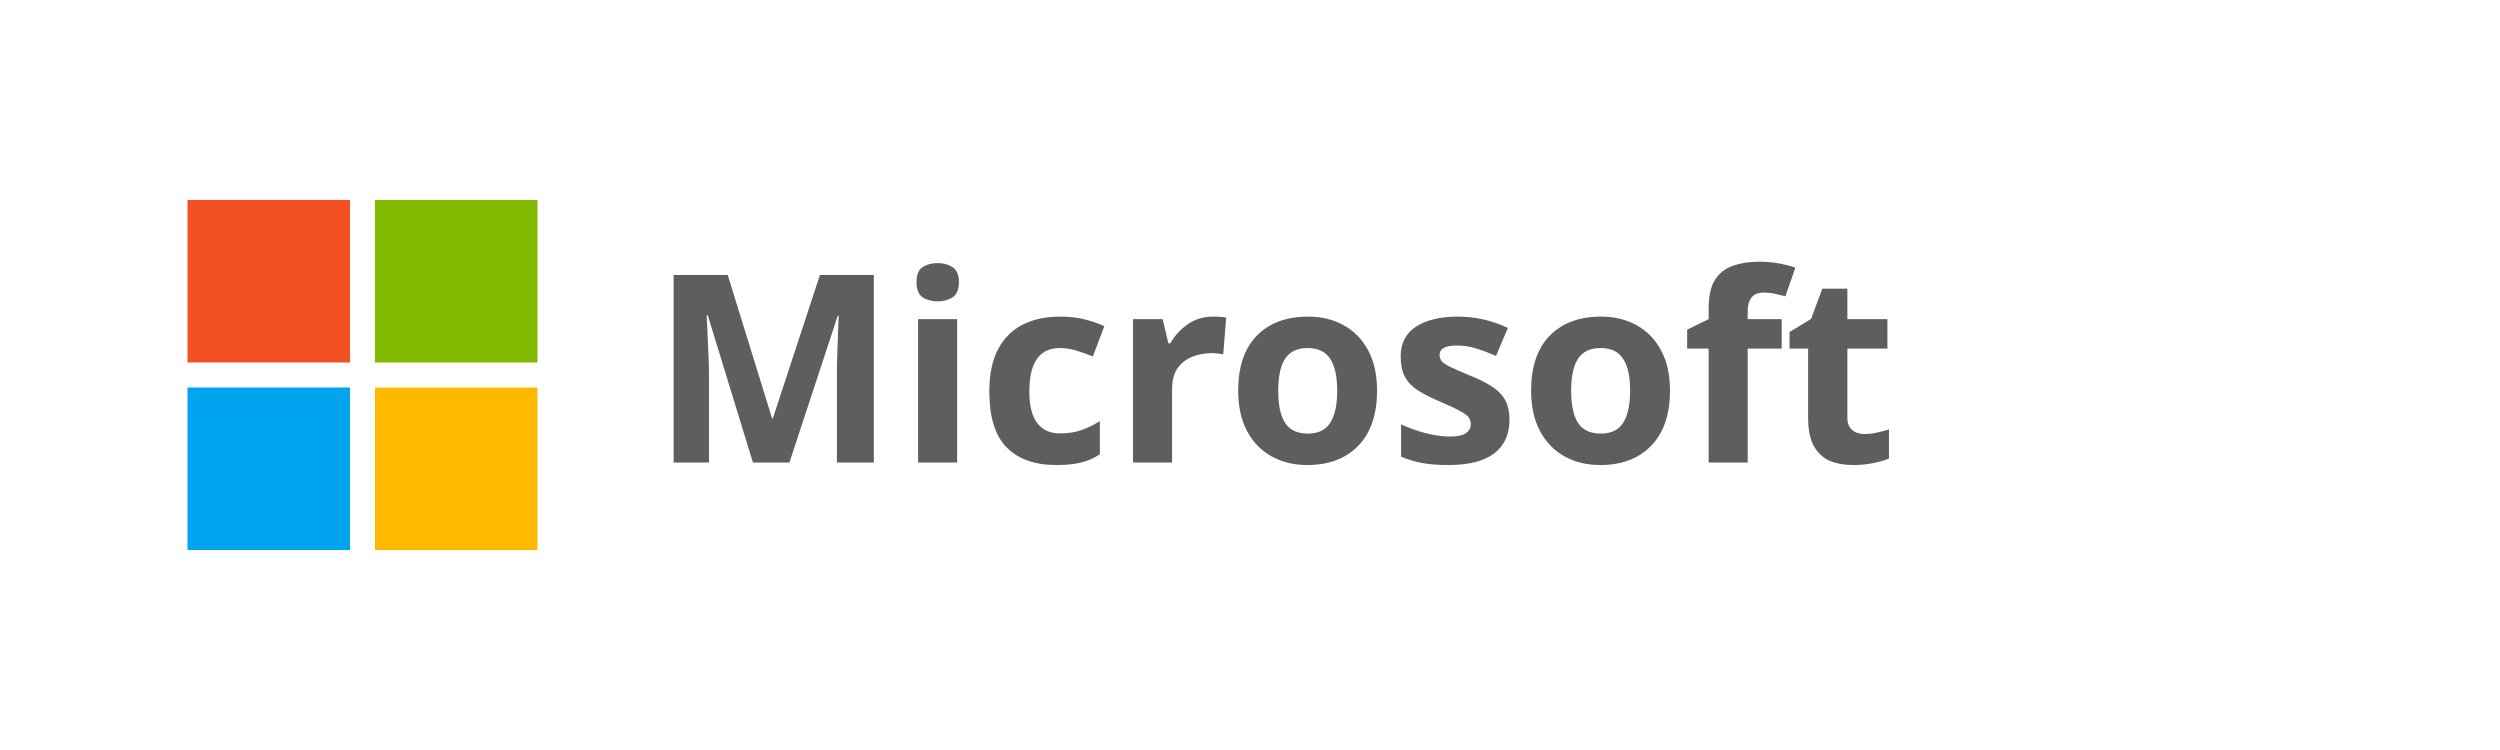
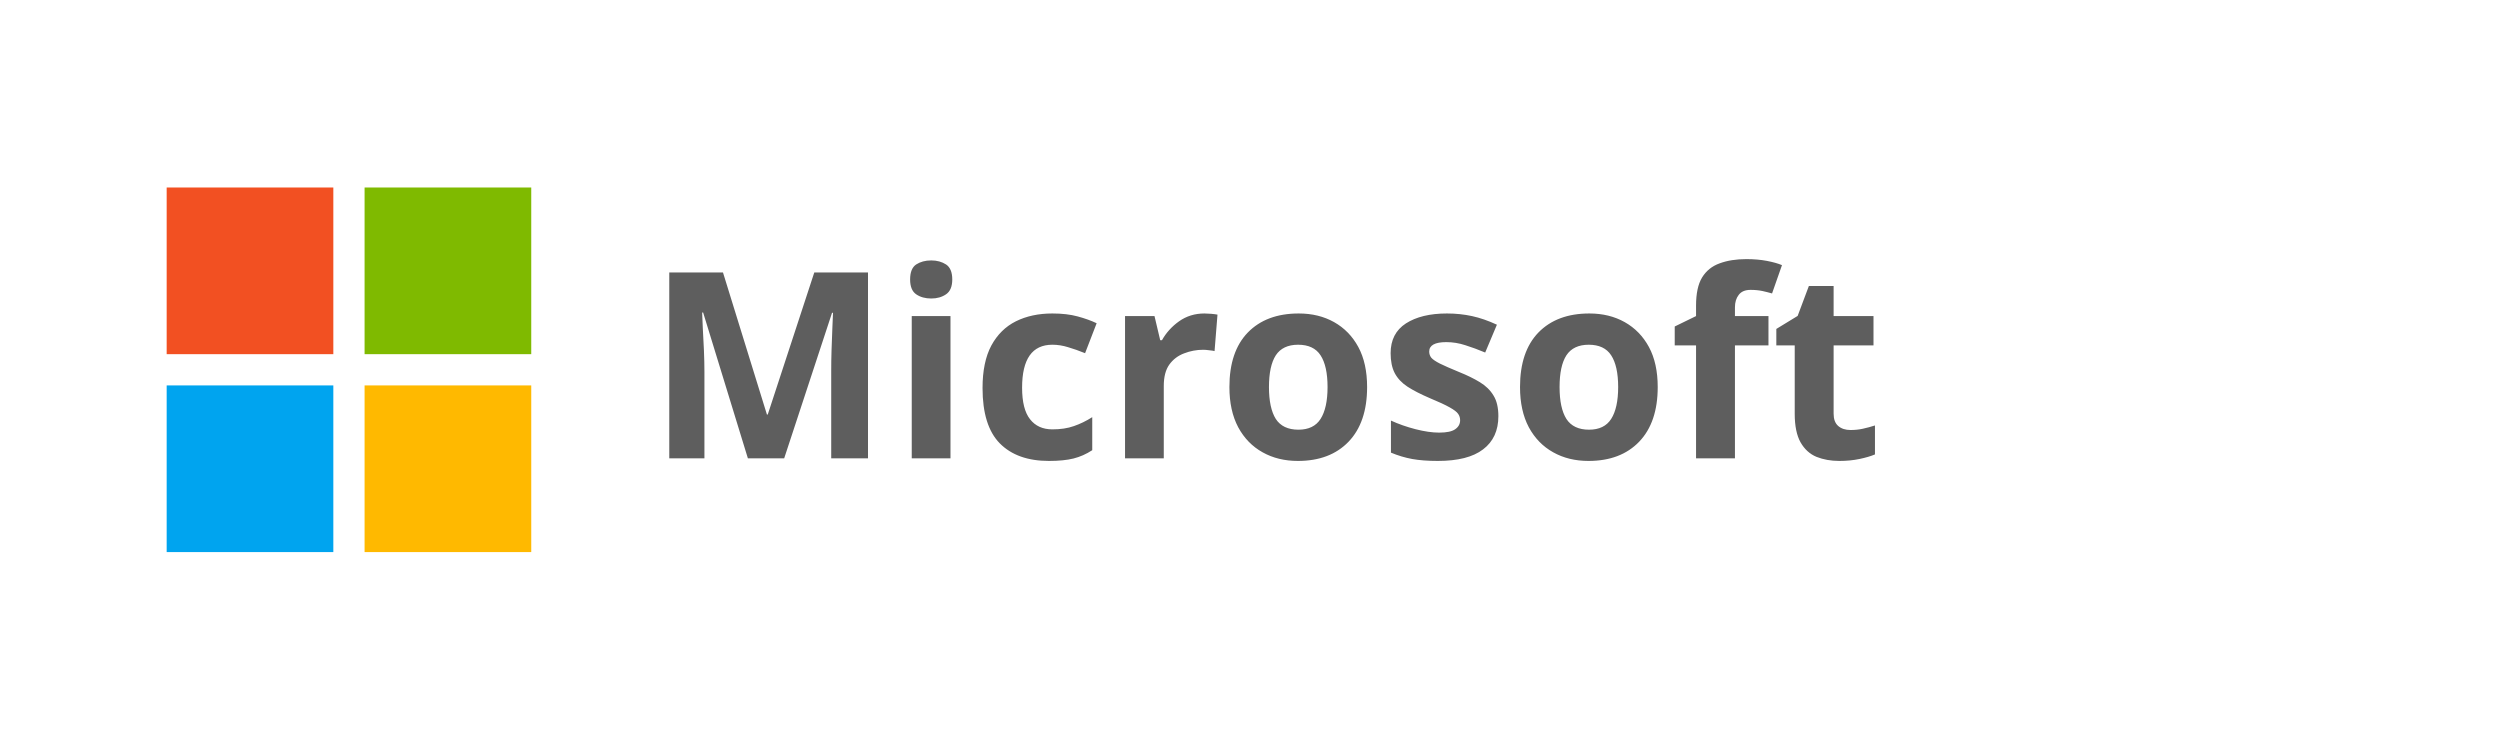
- <svg xmlns="http://www.w3.org/2000/svg" viewBox="0 0 200 60" width="200" height="60">
-   <rect x="15" y="16" width="13" height="13" fill="#F25022" />
-   <rect x="30" y="16" width="13" height="13" fill="#7FBA00" />
-   <rect x="15" y="31" width="13" height="13" fill="#00A4EF" />
-   <rect x="30" y="31" width="13" height="13" fill="#FFB900" />
-   <text x="52" y="37" font-family="'Segoe UI', 'Plus Jakarta Sans', sans-serif" font-weight="600" font-size="21" fill="#5E5E5E">Microsoft</text>
+ <svg xmlns="http://www.w3.org/2000/svg" viewBox="0 0 240 70" width="240" height="70">
+   <rect x="16" y="18" width="16" height="16" fill="#F25022" />
+   <rect x="35" y="18" width="16" height="16" fill="#7FBA00" />
+   <rect x="16" y="37" width="16" height="16" fill="#00A4EF" />
+   <rect x="35" y="37" width="16" height="16" fill="#FFB900" />
+   <text x="62" y="44" font-family="'Segoe UI', 'Plus Jakarta Sans', sans-serif" font-weight="600" font-size="25" fill="#5E5E5E">Microsoft</text>
</svg>
